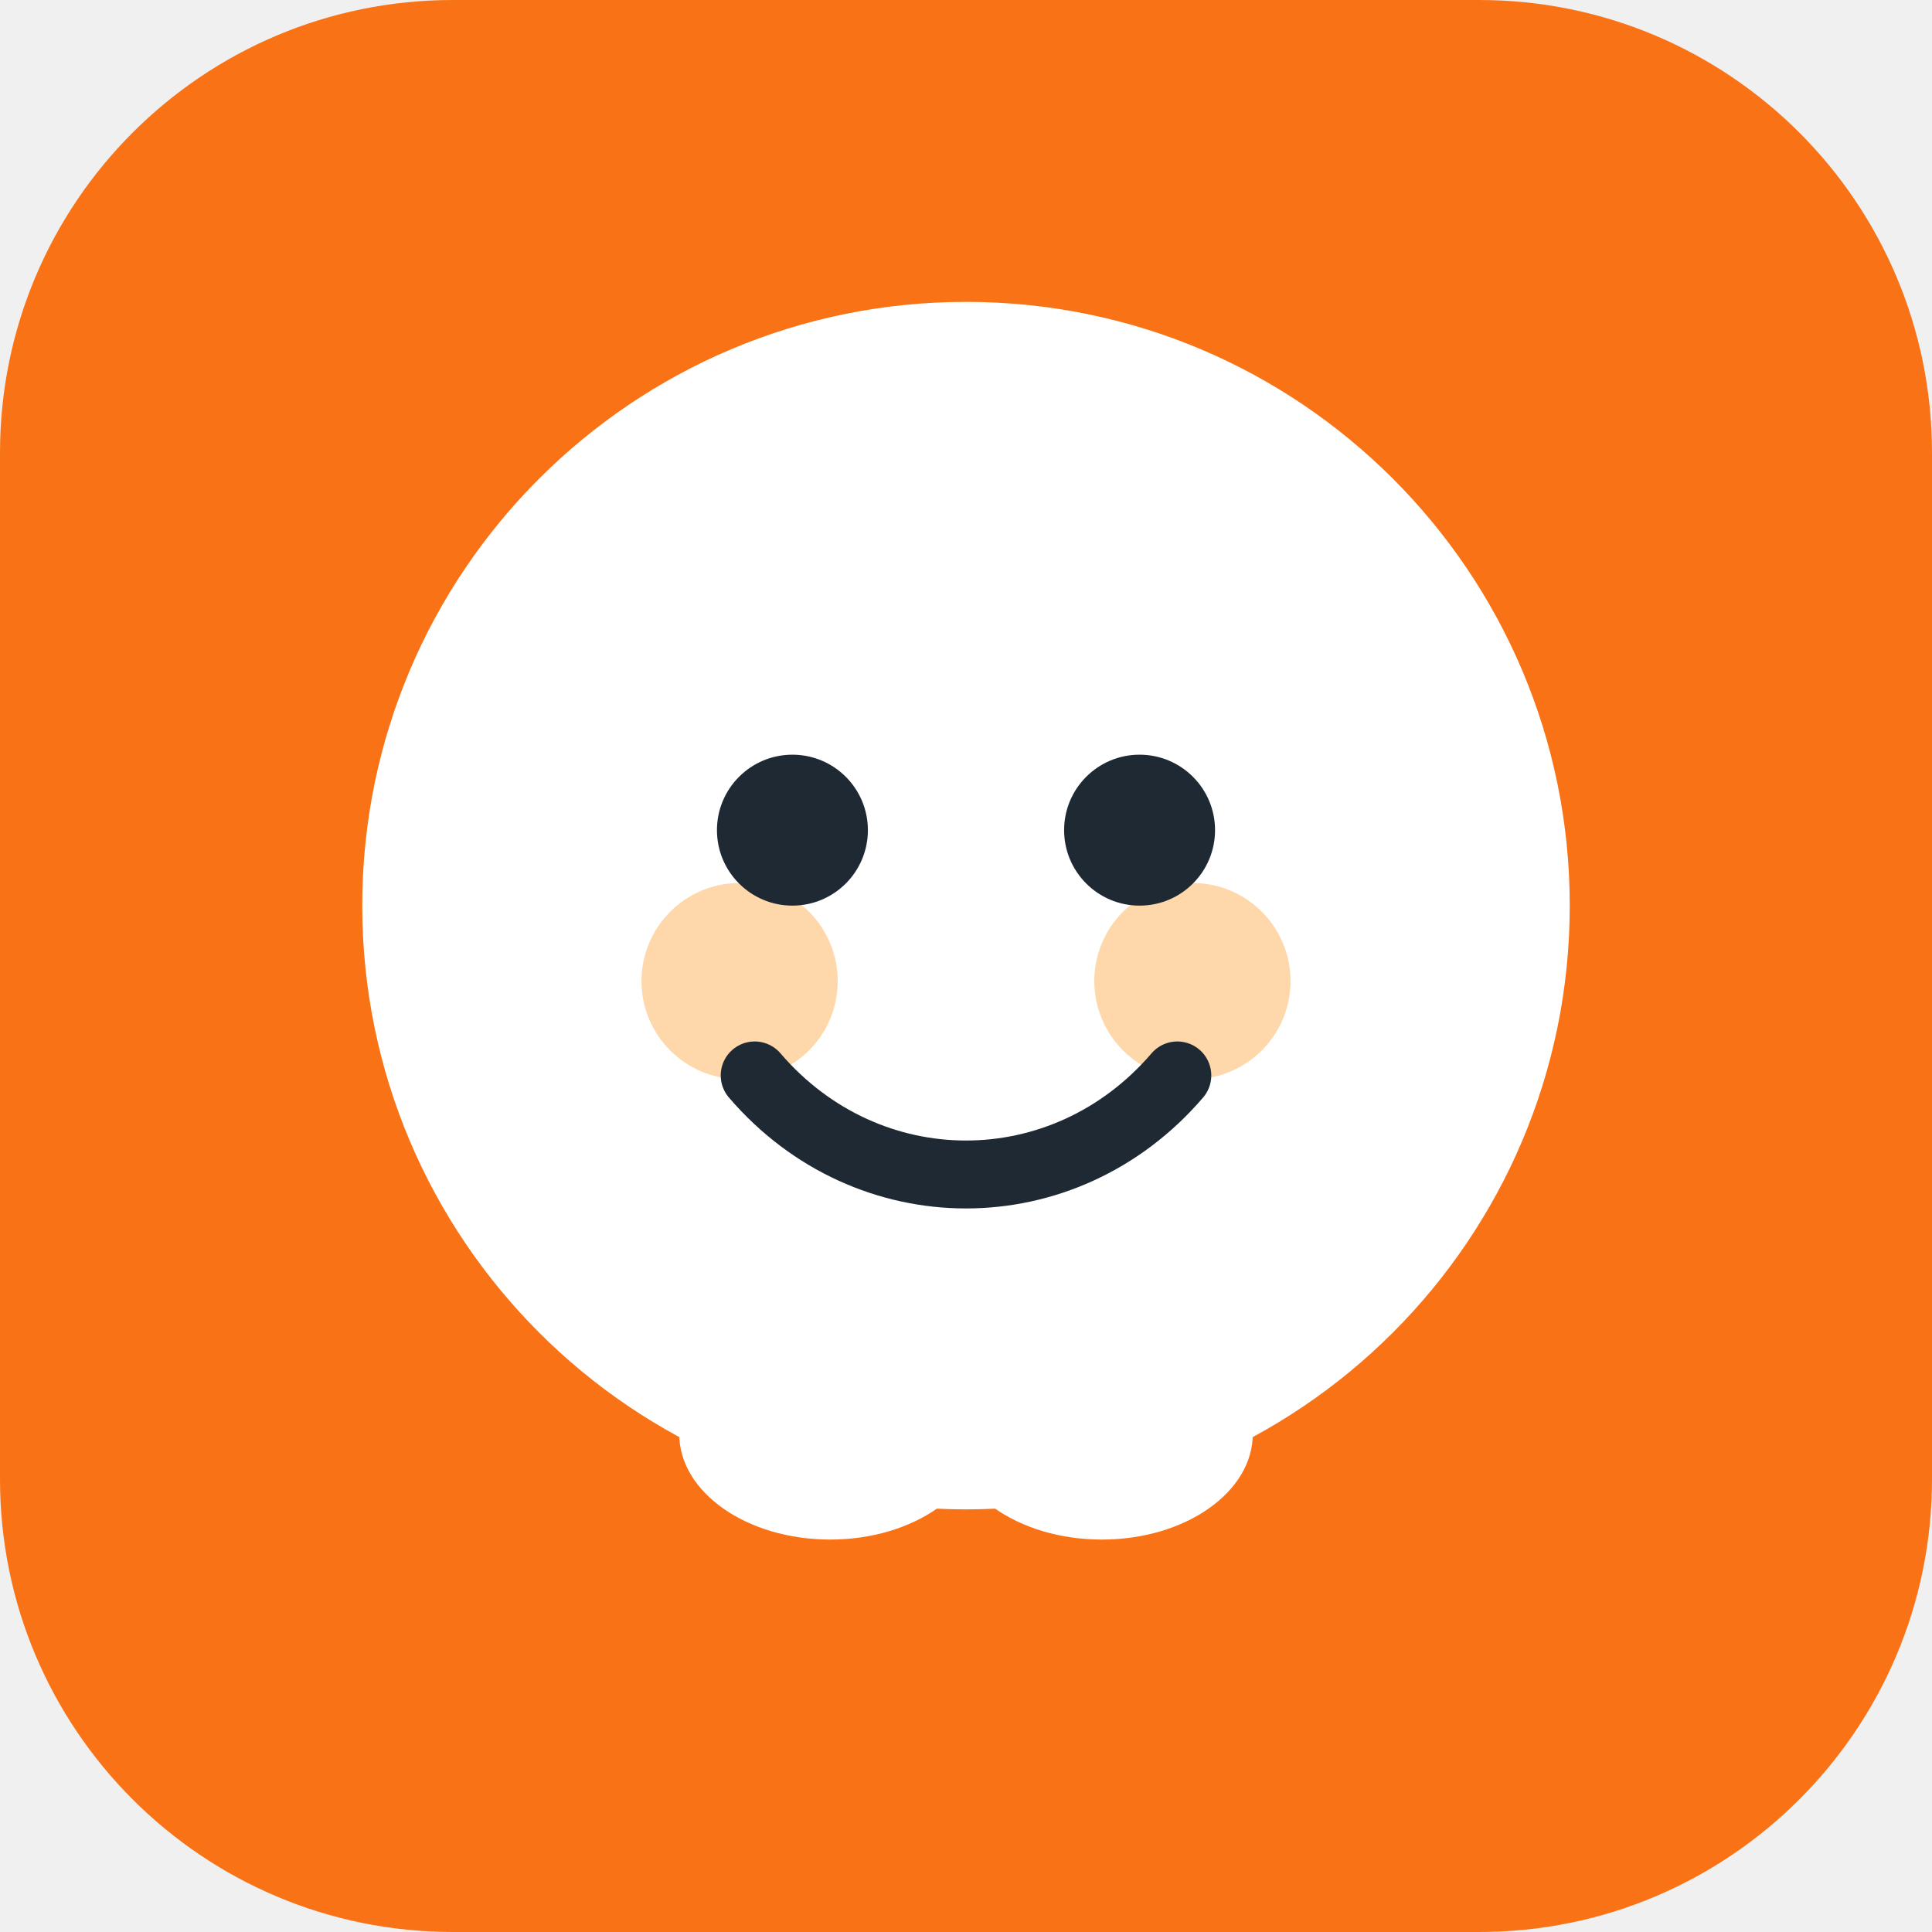
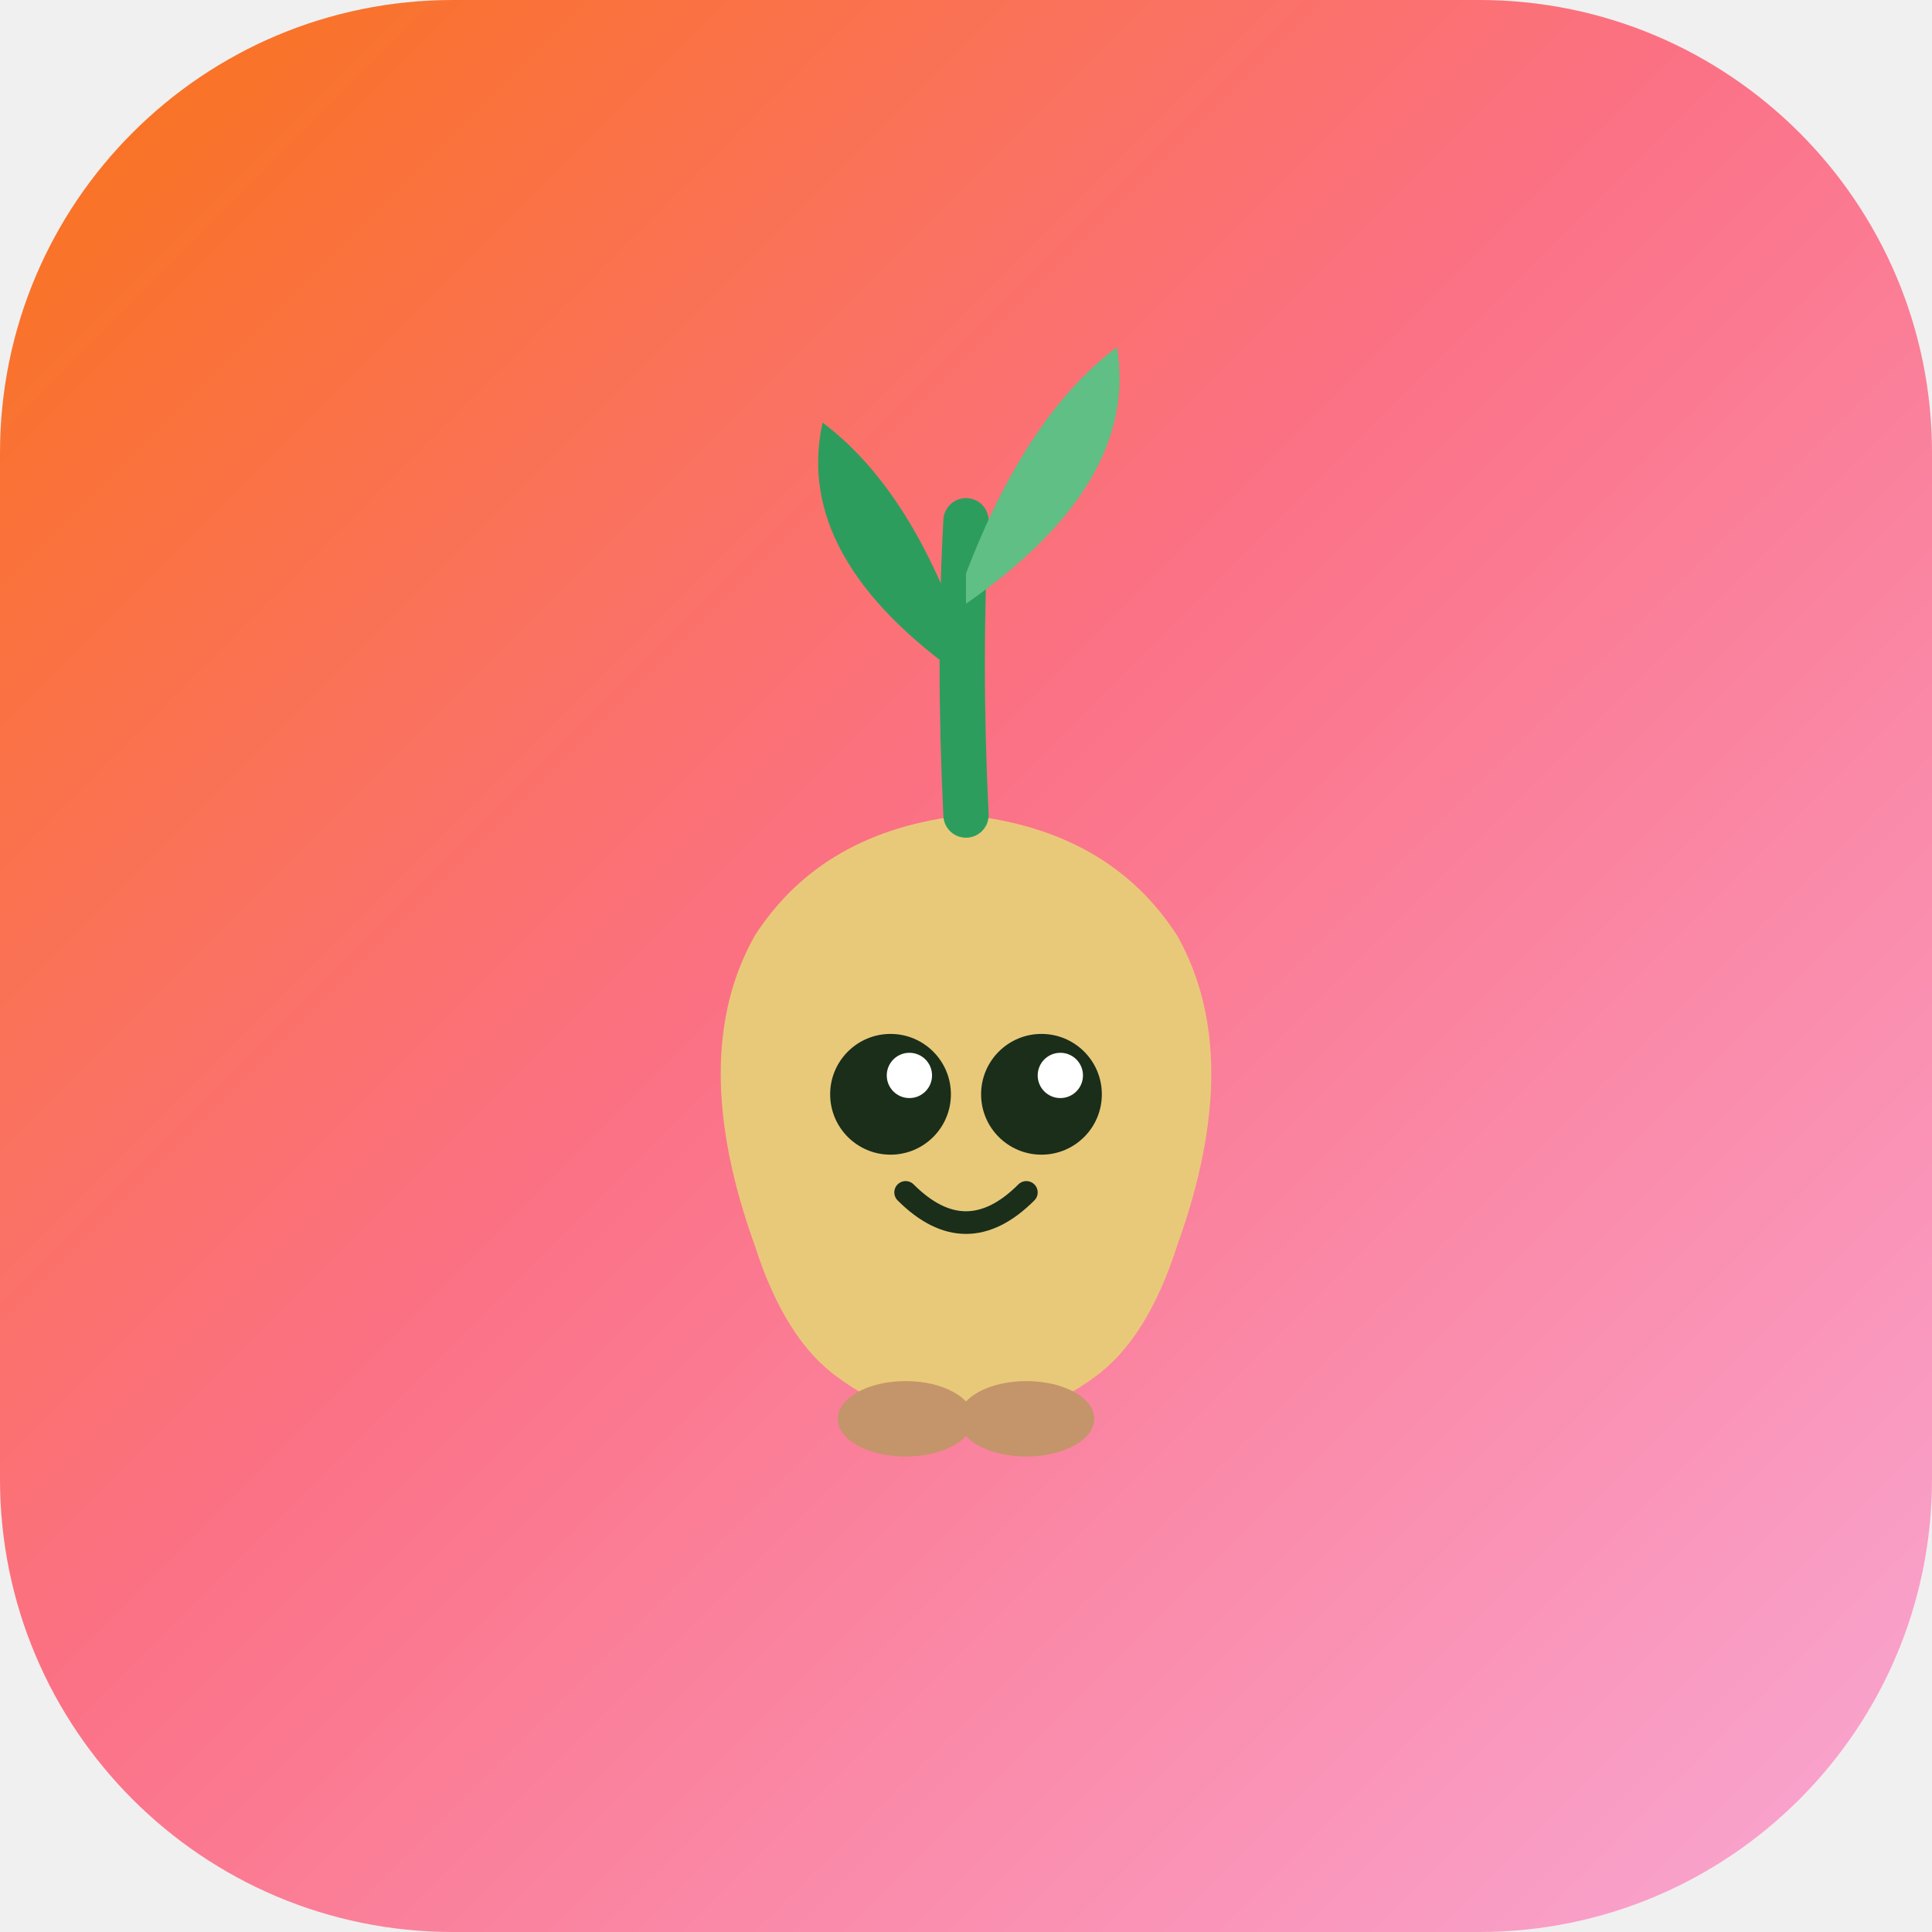
<svg xmlns="http://www.w3.org/2000/svg" viewBox="0 0 512 512">
-   <rect x="0" y="0" width="512" height="512" rx="120" fill="#f97316" />
-   <circle cx="256" cy="240" r="160" fill="#ffffff" />
-   <circle cx="196" cy="260" r="26" fill="#fed7aa" />
-   <circle cx="316" cy="260" r="26" fill="#fed7aa" />
-   <circle cx="210" cy="220" r="20" fill="#1f2933" />
-   <circle cx="302" cy="220" r="20" fill="#1f2933" />
-   <path d="M200 285 C 230 320, 282 320, 312 285" fill="none" stroke="#1f2933" stroke-width="18" stroke-linecap="round" />
-   <ellipse cx="220" cy="380" rx="40" ry="28" fill="#ffffff" />
-   <ellipse cx="292" cy="380" rx="40" ry="28" fill="#ffffff" />
+   <defs>
+     <linearGradient id="bg" x1="0" y1="0" x2="512" y2="512" gradientUnits="userSpaceOnUse">
+       <stop offset="0%" stop-color="#F97316" />
+       <stop offset="45%" stop-color="#FB7185" />
+       <stop offset="100%" stop-color="#F9A8D4" />
+     </linearGradient>
+   </defs>
+   <rect x="0" y="0" width="512" height="512" rx="120" fill="url(#bg)" />
+   <path d="M200 330 Q182 280 200 248 Q218 220 256 216 Q294 220 312 248 Q330 280 312 330 Q304 355 290 365 Q275 376 256 378 Q237 376 222 365 Q208 355 200 330Z" fill="#E8C97A" />
+   <path d="M256 216 Q254 175 256 138" stroke="#2D9D5E" stroke-width="12" stroke-linecap="round" fill="none" />
+   <path d="M256 180 Q210 148 218 112 Q242 130 256 172" fill="#2D9D5E" />
+   <path d="M256 160 Q302 128 296 92 Q272 110 256 152" fill="#5FBF84" />
+   <circle cx="236" cy="290" r="16" fill="#1a2e1a" />
+   <circle cx="276" cy="290" r="16" fill="#1a2e1a" />
+   <circle cx="241" cy="285" r="6" fill="white" />
+   <circle cx="281" cy="285" r="6" fill="white" />
+   <path d="M240 316 Q256 332 272 316" fill="none" stroke="#1a2e1a" stroke-width="6" stroke-linecap="round" />
+   <ellipse cx="240" cy="376" rx="18" ry="10" fill="#C4956A" />
+   <ellipse cx="272" cy="376" rx="18" ry="10" fill="#C4956A" />
</svg>
